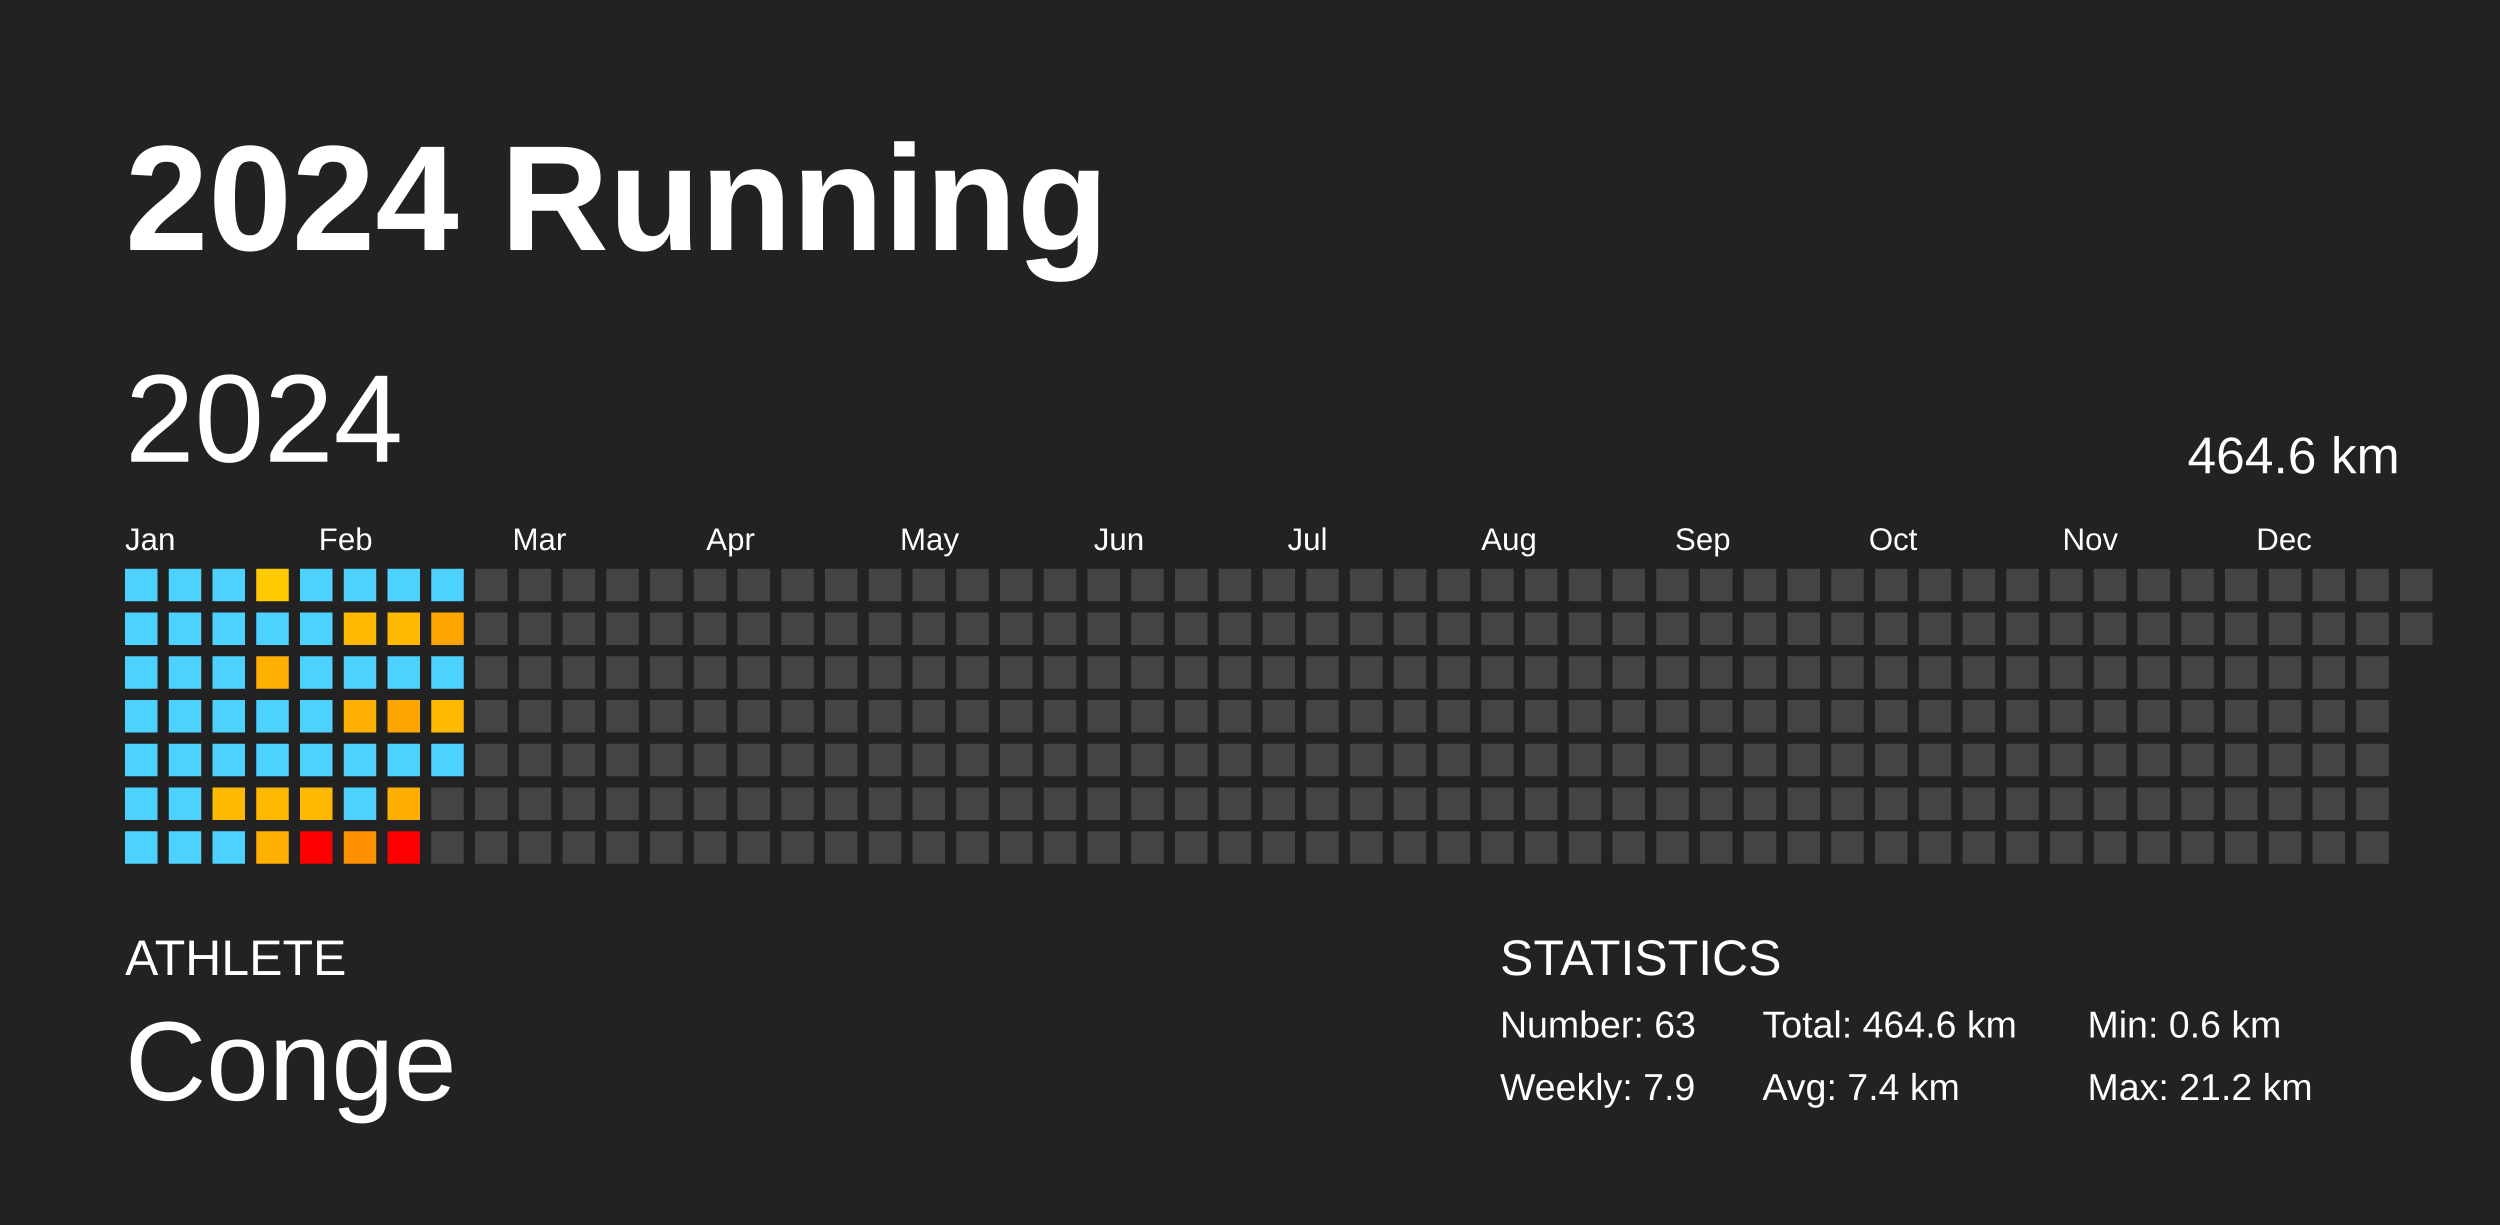
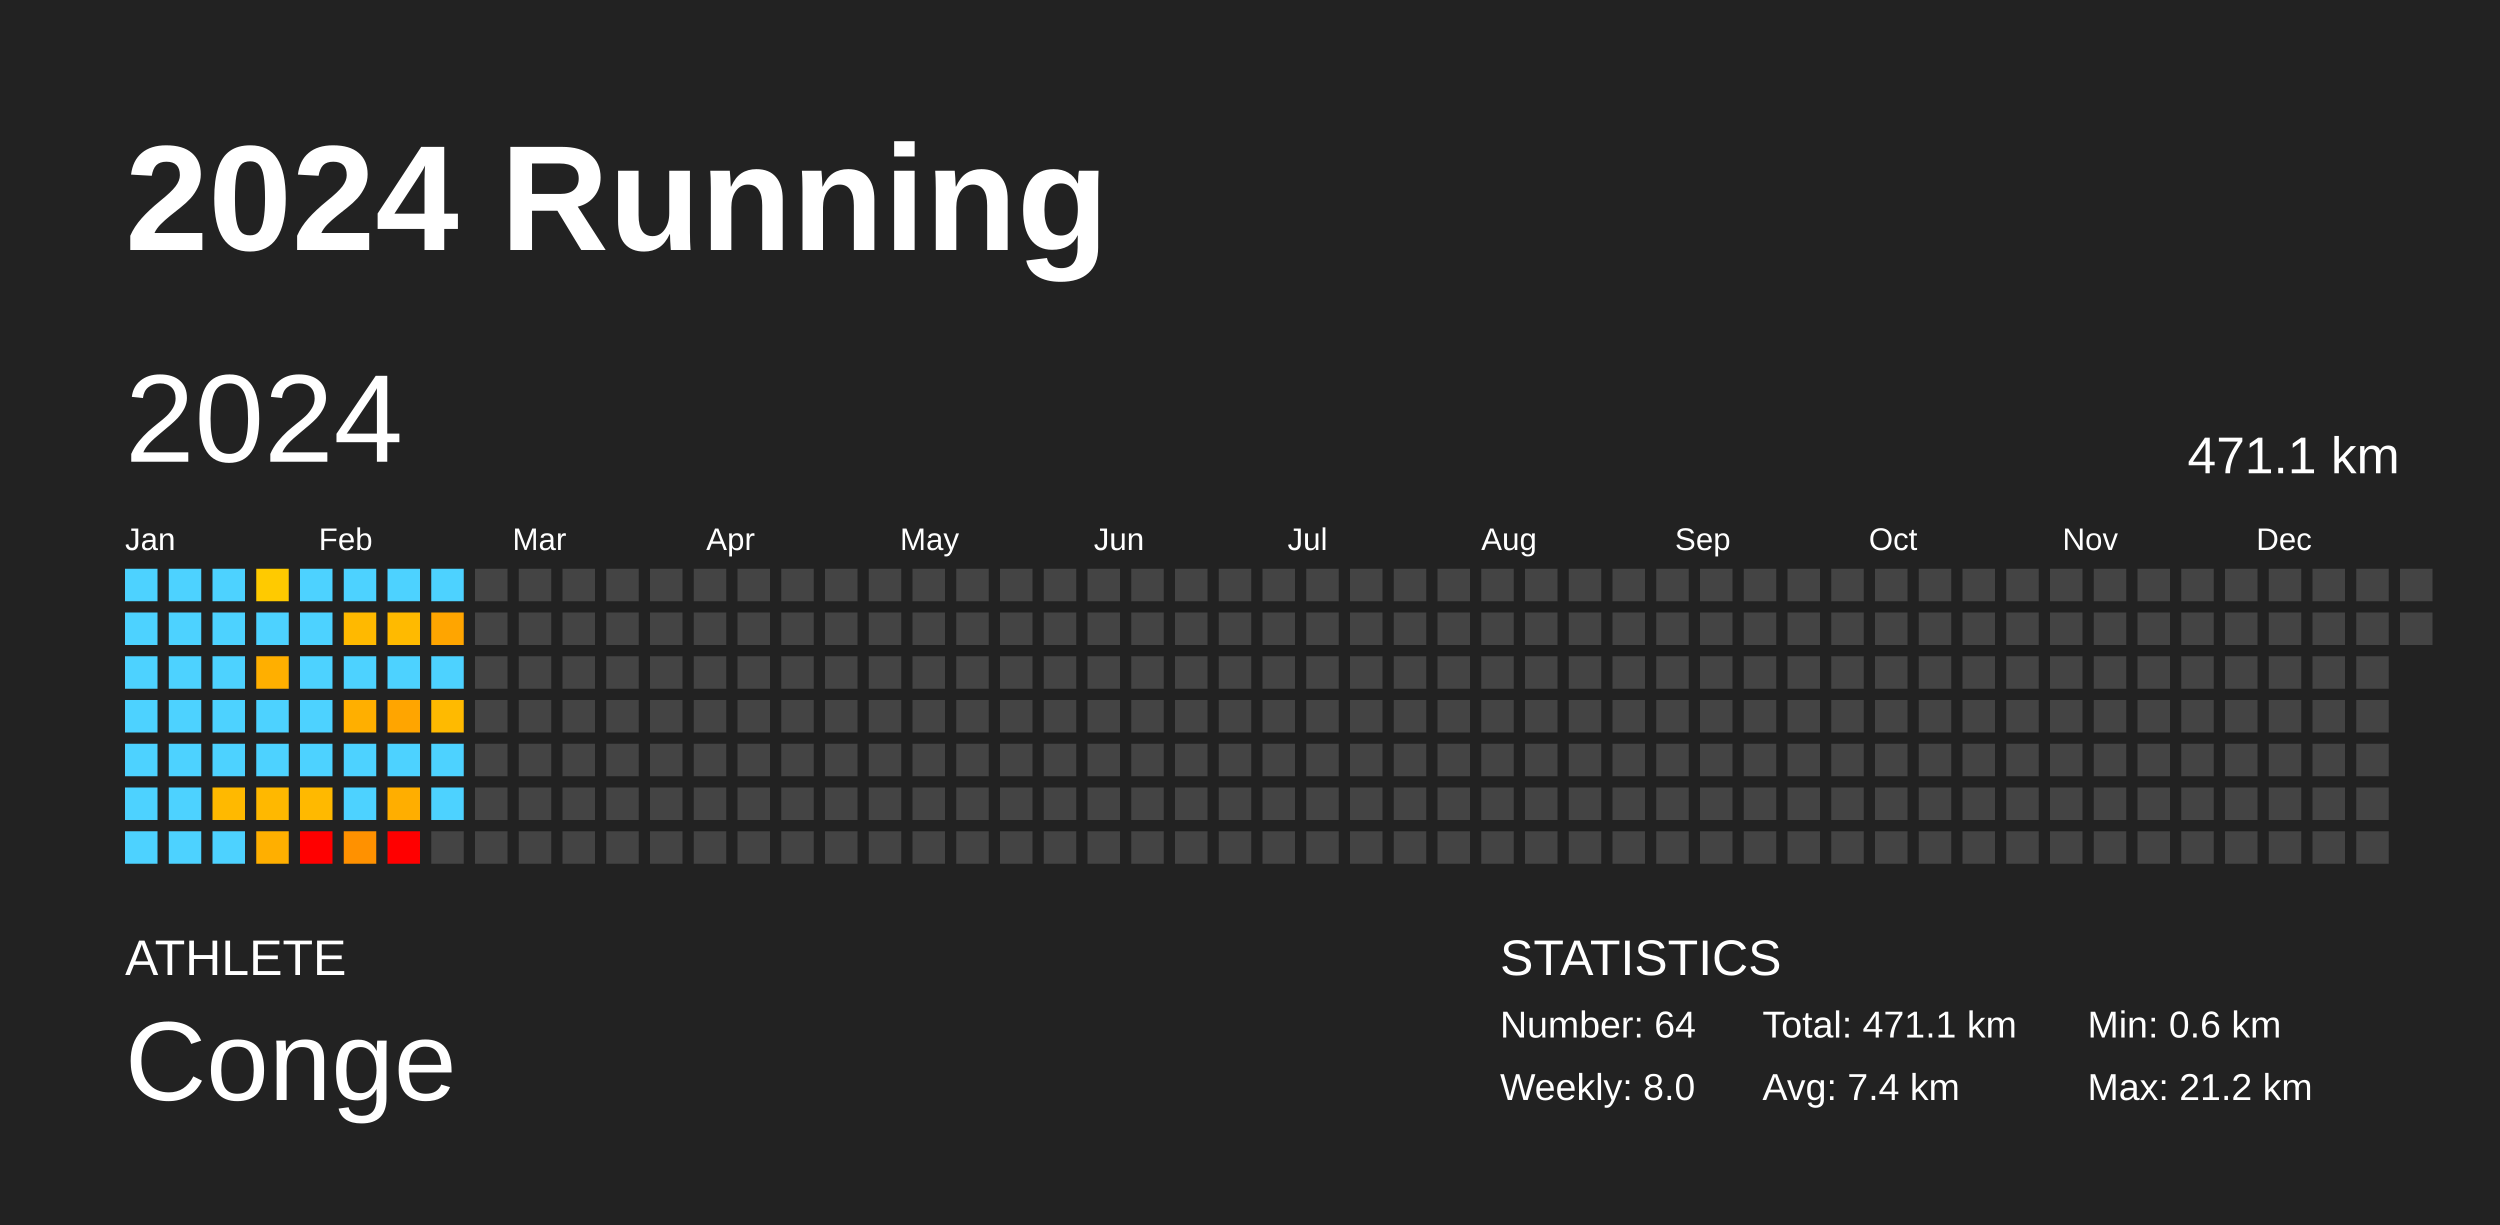
<svg xmlns="http://www.w3.org/2000/svg" baseProfile="full" height="98mm" version="1.1" viewBox="0,0,200,98" width="200mm">
  <defs />
  <rect fill="#222222" height="98" width="200" x="0" y="0" />
  <text fill="#FFFFFF" style="font-size:12px; font-family:Arial; font-weight:bold;" x="10" y="20">2024 Running</text>
  <text fill="#FFFFFF" style="font-size:4px; font-family:Arial" x="10" y="78">ATHLETE</text>
  <text fill="#FFFFFF" style="font-size:9px; font-family:Arial" x="10" y="88">Conge</text>
  <text fill="#FFFFFF" style="font-size:4px; font-family:Arial" x="120" y="78">STATISTICS</text>
-   <text fill="#FFFFFF" style="font-size:3px; font-family:Arial" x="120" y="83">Number: 63</text>
-   <text fill="#FFFFFF" style="font-size:3px; font-family:Arial" x="120" y="88">Weekly: 7.9</text>
-   <text fill="#FFFFFF" style="font-size:3px; font-family:Arial" x="141" y="83">Total: 464.6 km</text>
+   <text fill="#FFFFFF" style="font-size:3px; font-family:Arial" x="120" y="83">Number: 64</text>
+   <text fill="#FFFFFF" style="font-size:3px; font-family:Arial" x="120" y="88">Weekly: 8.0</text>
+   <text fill="#FFFFFF" style="font-size:3px; font-family:Arial" x="141" y="83">Total: 471.1 km</text>
  <text fill="#FFFFFF" style="font-size:3px; font-family:Arial" x="141" y="88">Avg: 7.4 km</text>
  <text fill="#FFFFFF" style="font-size:3px; font-family:Arial" x="167" y="83">Min: 0.6 km</text>
  <text fill="#FFFFFF" style="font-size:3px; font-family:Arial" x="167" y="88">Max: 21.2 km</text>
  <text dominant-baseline="hanging" fill="#FFFFFF" style="font-size:10.0px; font-family:Arial;" x="10" y="30">2024</text>
-   <text dominant-baseline="hanging" fill="#FFFFFF" style="font-size:4.125px; font-family:Arial;" x="175" y="35">464.6 km</text>
+   <text dominant-baseline="hanging" fill="#FFFFFF" style="font-size:4.125px; font-family:Arial;" x="175" y="35">471.1 km</text>
  <text fill="#FFFFFF" style="font-size:2.5px; font-family:Arial" x="10.0" y="44">Jan</text>
  <text fill="#FFFFFF" style="font-size:2.5px; font-family:Arial" x="25.5" y="44">Feb</text>
  <text fill="#FFFFFF" style="font-size:2.5px; font-family:Arial" x="41.0" y="44">Mar</text>
  <text fill="#FFFFFF" style="font-size:2.5px; font-family:Arial" x="56.5" y="44">Apr</text>
  <text fill="#FFFFFF" style="font-size:2.5px; font-family:Arial" x="72.0" y="44">May</text>
  <text fill="#FFFFFF" style="font-size:2.5px; font-family:Arial" x="87.5" y="44">Jun</text>
  <text fill="#FFFFFF" style="font-size:2.5px; font-family:Arial" x="103.0" y="44">Jul</text>
  <text fill="#FFFFFF" style="font-size:2.5px; font-family:Arial" x="118.5" y="44">Aug</text>
  <text fill="#FFFFFF" style="font-size:2.5px; font-family:Arial" x="134.0" y="44">Sep</text>
  <text fill="#FFFFFF" style="font-size:2.5px; font-family:Arial" x="149.5" y="44">Oct</text>
  <text fill="#FFFFFF" style="font-size:2.5px; font-family:Arial" x="165.0" y="44">Nov</text>
  <text fill="#FFFFFF" style="font-size:2.5px; font-family:Arial" x="180.5" y="44">Dec</text>
  <rect fill="#4dd2ff" height="2.6" width="2.6" x="10.0" y="45.5" />
  <rect fill="#4dd2ff" height="2.6" width="2.6" x="10.0" y="49.0" />
  <rect fill="#4dd2ff" height="2.6" width="2.6" x="10.0" y="52.5" />
  <rect fill="#4dd2ff" height="2.6" width="2.6" x="10.0" y="56.0" />
  <rect fill="#4dd2ff" height="2.6" width="2.6" x="10.0" y="59.5" />
  <rect fill="#4dd2ff" height="2.6" width="2.6" x="10.0" y="63.0" />
  <rect fill="#4dd2ff" height="2.6" width="2.6" x="10.0" y="66.5" />
  <rect fill="#4dd2ff" height="2.6" width="2.6" x="13.5" y="45.5" />
  <rect fill="#4dd2ff" height="2.6" width="2.6" x="13.5" y="49.0" />
  <rect fill="#4dd2ff" height="2.6" width="2.6" x="13.5" y="52.5" />
  <rect fill="#4dd2ff" height="2.6" width="2.6" x="13.5" y="56.0" />
  <rect fill="#4dd2ff" height="2.6" width="2.6" x="13.5" y="59.5" />
  <rect fill="#4dd2ff" height="2.6" width="2.6" x="13.5" y="63.0" />
  <rect fill="#4dd2ff" height="2.6" width="2.6" x="13.5" y="66.5" />
  <rect fill="#4dd2ff" height="2.6" width="2.6" x="17.0" y="45.5" />
  <rect fill="#4dd2ff" height="2.6" width="2.6" x="17.0" y="49.0" />
  <rect fill="#4dd2ff" height="2.6" width="2.6" x="17.0" y="52.5" />
  <rect fill="#4dd2ff" height="2.6" width="2.6" x="17.0" y="56.0" />
  <rect fill="#4dd2ff" height="2.6" width="2.6" x="17.0" y="59.5" />
  <rect fill="#ffb900" height="2.6" width="2.6" x="17.0" y="63.0" />
  <rect fill="#4dd2ff" height="2.6" width="2.6" x="17.0" y="66.5" />
  <rect fill="#ffca00" height="2.6" width="2.6" x="20.5" y="45.5" />
  <rect fill="#4dd2ff" height="2.6" width="2.6" x="20.5" y="49.0" />
  <rect fill="#ffaf00" height="2.6" width="2.6" x="20.5" y="52.5" />
  <rect fill="#4dd2ff" height="2.6" width="2.6" x="20.5" y="56.0" />
  <rect fill="#4dd2ff" height="2.6" width="2.6" x="20.5" y="59.5" />
  <rect fill="#ffb800" height="2.6" width="2.6" x="20.5" y="63.0" />
  <rect fill="#ffaf00" height="2.6" width="2.6" x="20.5" y="66.5" />
  <rect fill="#4dd2ff" height="2.6" width="2.6" x="24.0" y="45.5" />
  <rect fill="#4dd2ff" height="2.6" width="2.6" x="24.0" y="49.0" />
  <rect fill="#4dd2ff" height="2.6" width="2.6" x="24.0" y="52.5" />
  <rect fill="#4dd2ff" height="2.6" width="2.6" x="24.0" y="56.0" />
  <rect fill="#4dd2ff" height="2.6" width="2.6" x="24.0" y="59.5" />
  <rect fill="#ffb900" height="2.6" width="2.6" x="24.0" y="63.0" />
  <rect fill="red" height="2.6" width="2.6" x="24.0" y="66.5" />
  <rect fill="#4dd2ff" height="2.6" width="2.6" x="27.5" y="45.5" />
  <rect fill="#ffb900" height="2.6" width="2.6" x="27.5" y="49.0" />
  <rect fill="#4dd2ff" height="2.6" width="2.6" x="27.5" y="52.5" />
  <rect fill="#ffaf00" height="2.6" width="2.6" x="27.5" y="56.0" />
  <rect fill="#4dd2ff" height="2.6" width="2.6" x="27.5" y="59.5" />
  <rect fill="#4dd2ff" height="2.6" width="2.6" x="27.5" y="63.0" />
  <rect fill="#ff9100" height="2.6" width="2.6" x="27.5" y="66.5" />
  <rect fill="#4dd2ff" height="2.6" width="2.6" x="31.0" y="45.5" />
  <rect fill="#ffba00" height="2.6" width="2.6" x="31.0" y="49.0" />
  <rect fill="#4dd2ff" height="2.6" width="2.6" x="31.0" y="52.5" />
  <rect fill="#ffa500" height="2.6" width="2.6" x="31.0" y="56.0" />
  <rect fill="#4dd2ff" height="2.6" width="2.6" x="31.0" y="59.5" />
  <rect fill="#ffae00" height="2.6" width="2.6" x="31.0" y="63.0" />
  <rect fill="red" height="2.6" width="2.6" x="31.0" y="66.5" />
  <rect fill="#4dd2ff" height="2.6" width="2.6" x="34.5" y="45.5" />
  <rect fill="#ffa500" height="2.6" width="2.6" x="34.5" y="49.0" />
  <rect fill="#4dd2ff" height="2.6" width="2.6" x="34.5" y="52.5" />
  <rect fill="#ffba00" height="2.6" width="2.6" x="34.5" y="56.0" />
  <rect fill="#4dd2ff" height="2.6" width="2.6" x="34.5" y="59.5" />
-   <rect fill="#444444" height="2.6" width="2.6" x="34.5" y="63.0" />
+   <rect fill="#4dd2ff" height="2.6" width="2.6" x="34.5" y="63.0" />
  <rect fill="#444444" height="2.6" width="2.6" x="34.5" y="66.5" />
  <rect fill="#444444" height="2.6" width="2.6" x="38.0" y="45.5" />
  <rect fill="#444444" height="2.6" width="2.6" x="38.0" y="49.0" />
  <rect fill="#444444" height="2.6" width="2.6" x="38.0" y="52.5" />
  <rect fill="#444444" height="2.6" width="2.6" x="38.0" y="56.0" />
  <rect fill="#444444" height="2.6" width="2.6" x="38.0" y="59.5" />
  <rect fill="#444444" height="2.6" width="2.6" x="38.0" y="63.0" />
  <rect fill="#444444" height="2.6" width="2.6" x="38.0" y="66.5" />
  <rect fill="#444444" height="2.6" width="2.6" x="41.5" y="45.5" />
  <rect fill="#444444" height="2.6" width="2.6" x="41.5" y="49.0" />
  <rect fill="#444444" height="2.6" width="2.6" x="41.5" y="52.5" />
  <rect fill="#444444" height="2.6" width="2.6" x="41.5" y="56.0" />
  <rect fill="#444444" height="2.6" width="2.6" x="41.5" y="59.5" />
  <rect fill="#444444" height="2.6" width="2.6" x="41.5" y="63.0" />
  <rect fill="#444444" height="2.6" width="2.6" x="41.5" y="66.5" />
  <rect fill="#444444" height="2.6" width="2.6" x="45.0" y="45.5" />
  <rect fill="#444444" height="2.6" width="2.6" x="45.0" y="49.0" />
  <rect fill="#444444" height="2.6" width="2.6" x="45.0" y="52.5" />
  <rect fill="#444444" height="2.6" width="2.6" x="45.0" y="56.0" />
  <rect fill="#444444" height="2.6" width="2.6" x="45.0" y="59.5" />
  <rect fill="#444444" height="2.6" width="2.6" x="45.0" y="63.0" />
  <rect fill="#444444" height="2.6" width="2.6" x="45.0" y="66.5" />
  <rect fill="#444444" height="2.6" width="2.6" x="48.5" y="45.5" />
  <rect fill="#444444" height="2.6" width="2.6" x="48.5" y="49.0" />
  <rect fill="#444444" height="2.6" width="2.6" x="48.5" y="52.5" />
  <rect fill="#444444" height="2.6" width="2.6" x="48.5" y="56.0" />
  <rect fill="#444444" height="2.6" width="2.6" x="48.5" y="59.5" />
  <rect fill="#444444" height="2.6" width="2.6" x="48.5" y="63.0" />
  <rect fill="#444444" height="2.6" width="2.6" x="48.5" y="66.5" />
  <rect fill="#444444" height="2.6" width="2.6" x="52.0" y="45.5" />
  <rect fill="#444444" height="2.6" width="2.6" x="52.0" y="49.0" />
  <rect fill="#444444" height="2.6" width="2.6" x="52.0" y="52.5" />
  <rect fill="#444444" height="2.6" width="2.6" x="52.0" y="56.0" />
  <rect fill="#444444" height="2.6" width="2.6" x="52.0" y="59.5" />
  <rect fill="#444444" height="2.6" width="2.6" x="52.0" y="63.0" />
  <rect fill="#444444" height="2.6" width="2.6" x="52.0" y="66.5" />
  <rect fill="#444444" height="2.6" width="2.6" x="55.5" y="45.5" />
  <rect fill="#444444" height="2.6" width="2.6" x="55.5" y="49.0" />
  <rect fill="#444444" height="2.6" width="2.6" x="55.5" y="52.5" />
  <rect fill="#444444" height="2.6" width="2.6" x="55.5" y="56.0" />
  <rect fill="#444444" height="2.6" width="2.6" x="55.5" y="59.5" />
  <rect fill="#444444" height="2.6" width="2.6" x="55.5" y="63.0" />
  <rect fill="#444444" height="2.6" width="2.6" x="55.5" y="66.5" />
  <rect fill="#444444" height="2.6" width="2.6" x="59.0" y="45.5" />
  <rect fill="#444444" height="2.6" width="2.6" x="59.0" y="49.0" />
  <rect fill="#444444" height="2.6" width="2.6" x="59.0" y="52.5" />
  <rect fill="#444444" height="2.6" width="2.6" x="59.0" y="56.0" />
  <rect fill="#444444" height="2.6" width="2.6" x="59.0" y="59.5" />
  <rect fill="#444444" height="2.6" width="2.6" x="59.0" y="63.0" />
  <rect fill="#444444" height="2.6" width="2.6" x="59.0" y="66.5" />
  <rect fill="#444444" height="2.6" width="2.6" x="62.5" y="45.5" />
  <rect fill="#444444" height="2.6" width="2.6" x="62.5" y="49.0" />
  <rect fill="#444444" height="2.6" width="2.6" x="62.5" y="52.5" />
  <rect fill="#444444" height="2.6" width="2.6" x="62.5" y="56.0" />
  <rect fill="#444444" height="2.6" width="2.6" x="62.5" y="59.5" />
  <rect fill="#444444" height="2.6" width="2.6" x="62.5" y="63.0" />
  <rect fill="#444444" height="2.6" width="2.6" x="62.5" y="66.5" />
  <rect fill="#444444" height="2.6" width="2.6" x="66.0" y="45.5" />
  <rect fill="#444444" height="2.6" width="2.6" x="66.0" y="49.0" />
  <rect fill="#444444" height="2.6" width="2.6" x="66.0" y="52.5" />
  <rect fill="#444444" height="2.6" width="2.6" x="66.0" y="56.0" />
  <rect fill="#444444" height="2.6" width="2.6" x="66.0" y="59.5" />
  <rect fill="#444444" height="2.6" width="2.6" x="66.0" y="63.0" />
  <rect fill="#444444" height="2.6" width="2.6" x="66.0" y="66.5" />
  <rect fill="#444444" height="2.6" width="2.6" x="69.5" y="45.5" />
  <rect fill="#444444" height="2.6" width="2.6" x="69.5" y="49.0" />
  <rect fill="#444444" height="2.6" width="2.6" x="69.5" y="52.5" />
  <rect fill="#444444" height="2.6" width="2.6" x="69.5" y="56.0" />
  <rect fill="#444444" height="2.6" width="2.6" x="69.5" y="59.5" />
  <rect fill="#444444" height="2.6" width="2.6" x="69.5" y="63.0" />
  <rect fill="#444444" height="2.6" width="2.6" x="69.5" y="66.5" />
  <rect fill="#444444" height="2.6" width="2.6" x="73.0" y="45.5" />
  <rect fill="#444444" height="2.6" width="2.6" x="73.0" y="49.0" />
  <rect fill="#444444" height="2.6" width="2.6" x="73.0" y="52.5" />
  <rect fill="#444444" height="2.6" width="2.6" x="73.0" y="56.0" />
  <rect fill="#444444" height="2.6" width="2.6" x="73.0" y="59.5" />
  <rect fill="#444444" height="2.6" width="2.6" x="73.0" y="63.0" />
  <rect fill="#444444" height="2.6" width="2.6" x="73.0" y="66.5" />
  <rect fill="#444444" height="2.6" width="2.6" x="76.5" y="45.5" />
  <rect fill="#444444" height="2.6" width="2.6" x="76.5" y="49.0" />
  <rect fill="#444444" height="2.6" width="2.6" x="76.5" y="52.5" />
  <rect fill="#444444" height="2.6" width="2.6" x="76.5" y="56.0" />
  <rect fill="#444444" height="2.6" width="2.6" x="76.5" y="59.5" />
  <rect fill="#444444" height="2.6" width="2.6" x="76.5" y="63.0" />
  <rect fill="#444444" height="2.6" width="2.6" x="76.5" y="66.5" />
  <rect fill="#444444" height="2.6" width="2.6" x="80.0" y="45.5" />
  <rect fill="#444444" height="2.6" width="2.6" x="80.0" y="49.0" />
  <rect fill="#444444" height="2.6" width="2.6" x="80.0" y="52.5" />
  <rect fill="#444444" height="2.6" width="2.6" x="80.0" y="56.0" />
  <rect fill="#444444" height="2.6" width="2.6" x="80.0" y="59.5" />
  <rect fill="#444444" height="2.6" width="2.6" x="80.0" y="63.0" />
  <rect fill="#444444" height="2.6" width="2.6" x="80.0" y="66.5" />
  <rect fill="#444444" height="2.6" width="2.6" x="83.5" y="45.5" />
  <rect fill="#444444" height="2.6" width="2.6" x="83.5" y="49.0" />
  <rect fill="#444444" height="2.6" width="2.6" x="83.5" y="52.5" />
  <rect fill="#444444" height="2.6" width="2.6" x="83.5" y="56.0" />
  <rect fill="#444444" height="2.6" width="2.6" x="83.5" y="59.5" />
  <rect fill="#444444" height="2.6" width="2.6" x="83.5" y="63.0" />
  <rect fill="#444444" height="2.6" width="2.6" x="83.5" y="66.5" />
  <rect fill="#444444" height="2.6" width="2.6" x="87.0" y="45.5" />
  <rect fill="#444444" height="2.6" width="2.6" x="87.0" y="49.0" />
  <rect fill="#444444" height="2.6" width="2.6" x="87.0" y="52.5" />
  <rect fill="#444444" height="2.6" width="2.6" x="87.0" y="56.0" />
  <rect fill="#444444" height="2.6" width="2.6" x="87.0" y="59.5" />
  <rect fill="#444444" height="2.6" width="2.6" x="87.0" y="63.0" />
  <rect fill="#444444" height="2.6" width="2.6" x="87.0" y="66.5" />
  <rect fill="#444444" height="2.6" width="2.6" x="90.5" y="45.5" />
  <rect fill="#444444" height="2.6" width="2.6" x="90.5" y="49.0" />
  <rect fill="#444444" height="2.6" width="2.6" x="90.5" y="52.5" />
  <rect fill="#444444" height="2.6" width="2.6" x="90.5" y="56.0" />
  <rect fill="#444444" height="2.6" width="2.6" x="90.5" y="59.5" />
  <rect fill="#444444" height="2.6" width="2.6" x="90.5" y="63.0" />
  <rect fill="#444444" height="2.6" width="2.6" x="90.5" y="66.5" />
  <rect fill="#444444" height="2.6" width="2.6" x="94.0" y="45.5" />
  <rect fill="#444444" height="2.6" width="2.6" x="94.0" y="49.0" />
  <rect fill="#444444" height="2.6" width="2.6" x="94.0" y="52.5" />
  <rect fill="#444444" height="2.6" width="2.6" x="94.0" y="56.0" />
  <rect fill="#444444" height="2.6" width="2.6" x="94.0" y="59.5" />
  <rect fill="#444444" height="2.6" width="2.6" x="94.0" y="63.0" />
  <rect fill="#444444" height="2.6" width="2.6" x="94.0" y="66.5" />
  <rect fill="#444444" height="2.6" width="2.6" x="97.5" y="45.5" />
  <rect fill="#444444" height="2.6" width="2.6" x="97.5" y="49.0" />
  <rect fill="#444444" height="2.6" width="2.6" x="97.5" y="52.5" />
  <rect fill="#444444" height="2.6" width="2.6" x="97.5" y="56.0" />
  <rect fill="#444444" height="2.6" width="2.6" x="97.5" y="59.5" />
  <rect fill="#444444" height="2.6" width="2.6" x="97.5" y="63.0" />
  <rect fill="#444444" height="2.6" width="2.6" x="97.5" y="66.5" />
  <rect fill="#444444" height="2.6" width="2.6" x="101.0" y="45.5" />
  <rect fill="#444444" height="2.6" width="2.6" x="101.0" y="49.0" />
  <rect fill="#444444" height="2.6" width="2.6" x="101.0" y="52.5" />
  <rect fill="#444444" height="2.6" width="2.6" x="101.0" y="56.0" />
  <rect fill="#444444" height="2.6" width="2.6" x="101.0" y="59.5" />
  <rect fill="#444444" height="2.6" width="2.6" x="101.0" y="63.0" />
  <rect fill="#444444" height="2.6" width="2.6" x="101.0" y="66.5" />
  <rect fill="#444444" height="2.6" width="2.6" x="104.5" y="45.5" />
  <rect fill="#444444" height="2.6" width="2.6" x="104.5" y="49.0" />
  <rect fill="#444444" height="2.6" width="2.6" x="104.5" y="52.5" />
  <rect fill="#444444" height="2.6" width="2.6" x="104.5" y="56.0" />
  <rect fill="#444444" height="2.6" width="2.6" x="104.5" y="59.5" />
  <rect fill="#444444" height="2.6" width="2.6" x="104.5" y="63.0" />
  <rect fill="#444444" height="2.6" width="2.6" x="104.5" y="66.5" />
  <rect fill="#444444" height="2.6" width="2.6" x="108.0" y="45.5" />
  <rect fill="#444444" height="2.6" width="2.6" x="108.0" y="49.0" />
  <rect fill="#444444" height="2.6" width="2.6" x="108.0" y="52.5" />
  <rect fill="#444444" height="2.6" width="2.6" x="108.0" y="56.0" />
  <rect fill="#444444" height="2.6" width="2.6" x="108.0" y="59.5" />
  <rect fill="#444444" height="2.6" width="2.6" x="108.0" y="63.0" />
  <rect fill="#444444" height="2.6" width="2.6" x="108.0" y="66.5" />
  <rect fill="#444444" height="2.6" width="2.6" x="111.5" y="45.5" />
  <rect fill="#444444" height="2.6" width="2.6" x="111.5" y="49.0" />
  <rect fill="#444444" height="2.6" width="2.6" x="111.5" y="52.5" />
  <rect fill="#444444" height="2.6" width="2.6" x="111.5" y="56.0" />
  <rect fill="#444444" height="2.6" width="2.6" x="111.5" y="59.5" />
  <rect fill="#444444" height="2.6" width="2.6" x="111.5" y="63.0" />
  <rect fill="#444444" height="2.6" width="2.6" x="111.5" y="66.5" />
  <rect fill="#444444" height="2.6" width="2.6" x="115.0" y="45.5" />
  <rect fill="#444444" height="2.6" width="2.6" x="115.0" y="49.0" />
  <rect fill="#444444" height="2.6" width="2.6" x="115.0" y="52.5" />
  <rect fill="#444444" height="2.6" width="2.6" x="115.0" y="56.0" />
  <rect fill="#444444" height="2.6" width="2.6" x="115.0" y="59.5" />
  <rect fill="#444444" height="2.6" width="2.6" x="115.0" y="63.0" />
  <rect fill="#444444" height="2.6" width="2.6" x="115.0" y="66.5" />
  <rect fill="#444444" height="2.6" width="2.6" x="118.5" y="45.5" />
  <rect fill="#444444" height="2.6" width="2.6" x="118.5" y="49.0" />
  <rect fill="#444444" height="2.6" width="2.6" x="118.5" y="52.5" />
  <rect fill="#444444" height="2.6" width="2.6" x="118.5" y="56.0" />
  <rect fill="#444444" height="2.6" width="2.6" x="118.5" y="59.5" />
  <rect fill="#444444" height="2.6" width="2.6" x="118.5" y="63.0" />
  <rect fill="#444444" height="2.6" width="2.6" x="118.5" y="66.5" />
  <rect fill="#444444" height="2.6" width="2.6" x="122.0" y="45.5" />
  <rect fill="#444444" height="2.6" width="2.6" x="122.0" y="49.0" />
  <rect fill="#444444" height="2.6" width="2.6" x="122.0" y="52.5" />
  <rect fill="#444444" height="2.6" width="2.6" x="122.0" y="56.0" />
  <rect fill="#444444" height="2.6" width="2.6" x="122.0" y="59.5" />
  <rect fill="#444444" height="2.6" width="2.6" x="122.0" y="63.0" />
  <rect fill="#444444" height="2.6" width="2.6" x="122.0" y="66.5" />
  <rect fill="#444444" height="2.6" width="2.6" x="125.5" y="45.5" />
  <rect fill="#444444" height="2.6" width="2.6" x="125.5" y="49.0" />
  <rect fill="#444444" height="2.6" width="2.6" x="125.5" y="52.5" />
  <rect fill="#444444" height="2.6" width="2.6" x="125.5" y="56.0" />
  <rect fill="#444444" height="2.6" width="2.6" x="125.5" y="59.5" />
  <rect fill="#444444" height="2.6" width="2.6" x="125.5" y="63.0" />
  <rect fill="#444444" height="2.6" width="2.6" x="125.5" y="66.5" />
  <rect fill="#444444" height="2.6" width="2.6" x="129.0" y="45.5" />
  <rect fill="#444444" height="2.6" width="2.6" x="129.0" y="49.0" />
  <rect fill="#444444" height="2.6" width="2.6" x="129.0" y="52.5" />
  <rect fill="#444444" height="2.6" width="2.6" x="129.0" y="56.0" />
  <rect fill="#444444" height="2.6" width="2.6" x="129.0" y="59.5" />
  <rect fill="#444444" height="2.6" width="2.6" x="129.0" y="63.0" />
  <rect fill="#444444" height="2.6" width="2.6" x="129.0" y="66.5" />
  <rect fill="#444444" height="2.6" width="2.6" x="132.5" y="45.5" />
  <rect fill="#444444" height="2.6" width="2.6" x="132.5" y="49.0" />
  <rect fill="#444444" height="2.6" width="2.6" x="132.5" y="52.5" />
  <rect fill="#444444" height="2.6" width="2.6" x="132.5" y="56.0" />
  <rect fill="#444444" height="2.6" width="2.6" x="132.5" y="59.5" />
  <rect fill="#444444" height="2.6" width="2.6" x="132.5" y="63.0" />
  <rect fill="#444444" height="2.6" width="2.6" x="132.5" y="66.5" />
  <rect fill="#444444" height="2.6" width="2.6" x="136.0" y="45.5" />
  <rect fill="#444444" height="2.6" width="2.6" x="136.0" y="49.0" />
  <rect fill="#444444" height="2.6" width="2.6" x="136.0" y="52.5" />
  <rect fill="#444444" height="2.6" width="2.6" x="136.0" y="56.0" />
  <rect fill="#444444" height="2.6" width="2.6" x="136.0" y="59.5" />
  <rect fill="#444444" height="2.6" width="2.6" x="136.0" y="63.0" />
  <rect fill="#444444" height="2.6" width="2.6" x="136.0" y="66.5" />
  <rect fill="#444444" height="2.6" width="2.6" x="139.5" y="45.5" />
  <rect fill="#444444" height="2.6" width="2.6" x="139.5" y="49.0" />
  <rect fill="#444444" height="2.6" width="2.6" x="139.5" y="52.5" />
  <rect fill="#444444" height="2.6" width="2.6" x="139.5" y="56.0" />
  <rect fill="#444444" height="2.6" width="2.6" x="139.5" y="59.5" />
  <rect fill="#444444" height="2.6" width="2.6" x="139.5" y="63.0" />
  <rect fill="#444444" height="2.6" width="2.6" x="139.5" y="66.5" />
  <rect fill="#444444" height="2.6" width="2.6" x="143.0" y="45.5" />
  <rect fill="#444444" height="2.6" width="2.6" x="143.0" y="49.0" />
  <rect fill="#444444" height="2.6" width="2.6" x="143.0" y="52.5" />
  <rect fill="#444444" height="2.6" width="2.6" x="143.0" y="56.0" />
  <rect fill="#444444" height="2.6" width="2.6" x="143.0" y="59.5" />
  <rect fill="#444444" height="2.6" width="2.6" x="143.0" y="63.0" />
  <rect fill="#444444" height="2.6" width="2.6" x="143.0" y="66.5" />
  <rect fill="#444444" height="2.6" width="2.6" x="146.5" y="45.5" />
  <rect fill="#444444" height="2.6" width="2.6" x="146.5" y="49.0" />
  <rect fill="#444444" height="2.6" width="2.6" x="146.5" y="52.5" />
  <rect fill="#444444" height="2.6" width="2.6" x="146.5" y="56.0" />
  <rect fill="#444444" height="2.6" width="2.6" x="146.5" y="59.5" />
  <rect fill="#444444" height="2.6" width="2.6" x="146.5" y="63.0" />
  <rect fill="#444444" height="2.6" width="2.6" x="146.5" y="66.5" />
  <rect fill="#444444" height="2.6" width="2.6" x="150.0" y="45.5" />
  <rect fill="#444444" height="2.6" width="2.6" x="150.0" y="49.0" />
  <rect fill="#444444" height="2.6" width="2.6" x="150.0" y="52.5" />
  <rect fill="#444444" height="2.6" width="2.6" x="150.0" y="56.0" />
  <rect fill="#444444" height="2.6" width="2.6" x="150.0" y="59.5" />
  <rect fill="#444444" height="2.6" width="2.6" x="150.0" y="63.0" />
  <rect fill="#444444" height="2.6" width="2.6" x="150.0" y="66.5" />
  <rect fill="#444444" height="2.6" width="2.6" x="153.5" y="45.5" />
  <rect fill="#444444" height="2.6" width="2.6" x="153.5" y="49.0" />
  <rect fill="#444444" height="2.6" width="2.6" x="153.5" y="52.5" />
  <rect fill="#444444" height="2.6" width="2.6" x="153.5" y="56.0" />
  <rect fill="#444444" height="2.6" width="2.6" x="153.5" y="59.5" />
  <rect fill="#444444" height="2.6" width="2.6" x="153.5" y="63.0" />
  <rect fill="#444444" height="2.6" width="2.6" x="153.5" y="66.5" />
  <rect fill="#444444" height="2.6" width="2.6" x="157.0" y="45.5" />
  <rect fill="#444444" height="2.6" width="2.6" x="157.0" y="49.0" />
  <rect fill="#444444" height="2.6" width="2.6" x="157.0" y="52.5" />
  <rect fill="#444444" height="2.6" width="2.6" x="157.0" y="56.0" />
  <rect fill="#444444" height="2.6" width="2.6" x="157.0" y="59.5" />
  <rect fill="#444444" height="2.6" width="2.6" x="157.0" y="63.0" />
  <rect fill="#444444" height="2.6" width="2.6" x="157.0" y="66.5" />
  <rect fill="#444444" height="2.6" width="2.6" x="160.5" y="45.5" />
  <rect fill="#444444" height="2.6" width="2.6" x="160.5" y="49.0" />
  <rect fill="#444444" height="2.6" width="2.6" x="160.5" y="52.5" />
  <rect fill="#444444" height="2.6" width="2.6" x="160.5" y="56.0" />
  <rect fill="#444444" height="2.6" width="2.6" x="160.5" y="59.5" />
  <rect fill="#444444" height="2.6" width="2.6" x="160.5" y="63.0" />
  <rect fill="#444444" height="2.6" width="2.6" x="160.5" y="66.5" />
  <rect fill="#444444" height="2.6" width="2.6" x="164.0" y="45.5" />
  <rect fill="#444444" height="2.6" width="2.6" x="164.0" y="49.0" />
  <rect fill="#444444" height="2.6" width="2.6" x="164.0" y="52.5" />
  <rect fill="#444444" height="2.6" width="2.6" x="164.0" y="56.0" />
  <rect fill="#444444" height="2.6" width="2.6" x="164.0" y="59.5" />
  <rect fill="#444444" height="2.6" width="2.6" x="164.0" y="63.0" />
  <rect fill="#444444" height="2.6" width="2.6" x="164.0" y="66.5" />
  <rect fill="#444444" height="2.6" width="2.6" x="167.5" y="45.5" />
  <rect fill="#444444" height="2.6" width="2.6" x="167.5" y="49.0" />
  <rect fill="#444444" height="2.6" width="2.6" x="167.5" y="52.5" />
  <rect fill="#444444" height="2.6" width="2.6" x="167.5" y="56.0" />
  <rect fill="#444444" height="2.6" width="2.6" x="167.5" y="59.5" />
  <rect fill="#444444" height="2.6" width="2.6" x="167.5" y="63.0" />
  <rect fill="#444444" height="2.6" width="2.6" x="167.5" y="66.5" />
  <rect fill="#444444" height="2.6" width="2.6" x="171.0" y="45.5" />
  <rect fill="#444444" height="2.6" width="2.6" x="171.0" y="49.0" />
  <rect fill="#444444" height="2.6" width="2.6" x="171.0" y="52.5" />
  <rect fill="#444444" height="2.6" width="2.6" x="171.0" y="56.0" />
  <rect fill="#444444" height="2.6" width="2.6" x="171.0" y="59.5" />
  <rect fill="#444444" height="2.6" width="2.6" x="171.0" y="63.0" />
  <rect fill="#444444" height="2.6" width="2.6" x="171.0" y="66.5" />
  <rect fill="#444444" height="2.6" width="2.6" x="174.5" y="45.5" />
  <rect fill="#444444" height="2.6" width="2.6" x="174.5" y="49.0" />
  <rect fill="#444444" height="2.6" width="2.6" x="174.5" y="52.5" />
  <rect fill="#444444" height="2.6" width="2.6" x="174.5" y="56.0" />
  <rect fill="#444444" height="2.6" width="2.6" x="174.5" y="59.5" />
  <rect fill="#444444" height="2.6" width="2.6" x="174.5" y="63.0" />
  <rect fill="#444444" height="2.6" width="2.6" x="174.5" y="66.5" />
  <rect fill="#444444" height="2.6" width="2.6" x="178.0" y="45.5" />
  <rect fill="#444444" height="2.6" width="2.6" x="178.0" y="49.0" />
  <rect fill="#444444" height="2.6" width="2.6" x="178.0" y="52.5" />
  <rect fill="#444444" height="2.6" width="2.6" x="178.0" y="56.0" />
  <rect fill="#444444" height="2.6" width="2.6" x="178.0" y="59.5" />
  <rect fill="#444444" height="2.6" width="2.6" x="178.0" y="63.0" />
  <rect fill="#444444" height="2.6" width="2.6" x="178.0" y="66.5" />
  <rect fill="#444444" height="2.6" width="2.6" x="181.5" y="45.5" />
  <rect fill="#444444" height="2.6" width="2.6" x="181.5" y="49.0" />
  <rect fill="#444444" height="2.6" width="2.6" x="181.5" y="52.5" />
  <rect fill="#444444" height="2.6" width="2.6" x="181.5" y="56.0" />
  <rect fill="#444444" height="2.6" width="2.6" x="181.5" y="59.5" />
  <rect fill="#444444" height="2.6" width="2.6" x="181.5" y="63.0" />
  <rect fill="#444444" height="2.6" width="2.6" x="181.5" y="66.5" />
  <rect fill="#444444" height="2.6" width="2.6" x="185.0" y="45.5" />
  <rect fill="#444444" height="2.6" width="2.6" x="185.0" y="49.0" />
  <rect fill="#444444" height="2.6" width="2.6" x="185.0" y="52.5" />
  <rect fill="#444444" height="2.6" width="2.6" x="185.0" y="56.0" />
  <rect fill="#444444" height="2.6" width="2.6" x="185.0" y="59.5" />
  <rect fill="#444444" height="2.6" width="2.6" x="185.0" y="63.0" />
  <rect fill="#444444" height="2.6" width="2.6" x="185.0" y="66.5" />
  <rect fill="#444444" height="2.6" width="2.6" x="188.5" y="45.5" />
  <rect fill="#444444" height="2.6" width="2.6" x="188.5" y="49.0" />
  <rect fill="#444444" height="2.6" width="2.6" x="188.5" y="52.5" />
  <rect fill="#444444" height="2.6" width="2.6" x="188.5" y="56.0" />
  <rect fill="#444444" height="2.6" width="2.6" x="188.5" y="59.5" />
  <rect fill="#444444" height="2.6" width="2.6" x="188.5" y="63.0" />
  <rect fill="#444444" height="2.6" width="2.6" x="188.5" y="66.5" />
  <rect fill="#444444" height="2.6" width="2.6" x="192.0" y="45.5" />
  <rect fill="#444444" height="2.6" width="2.6" x="192.0" y="49.0" />
</svg>
